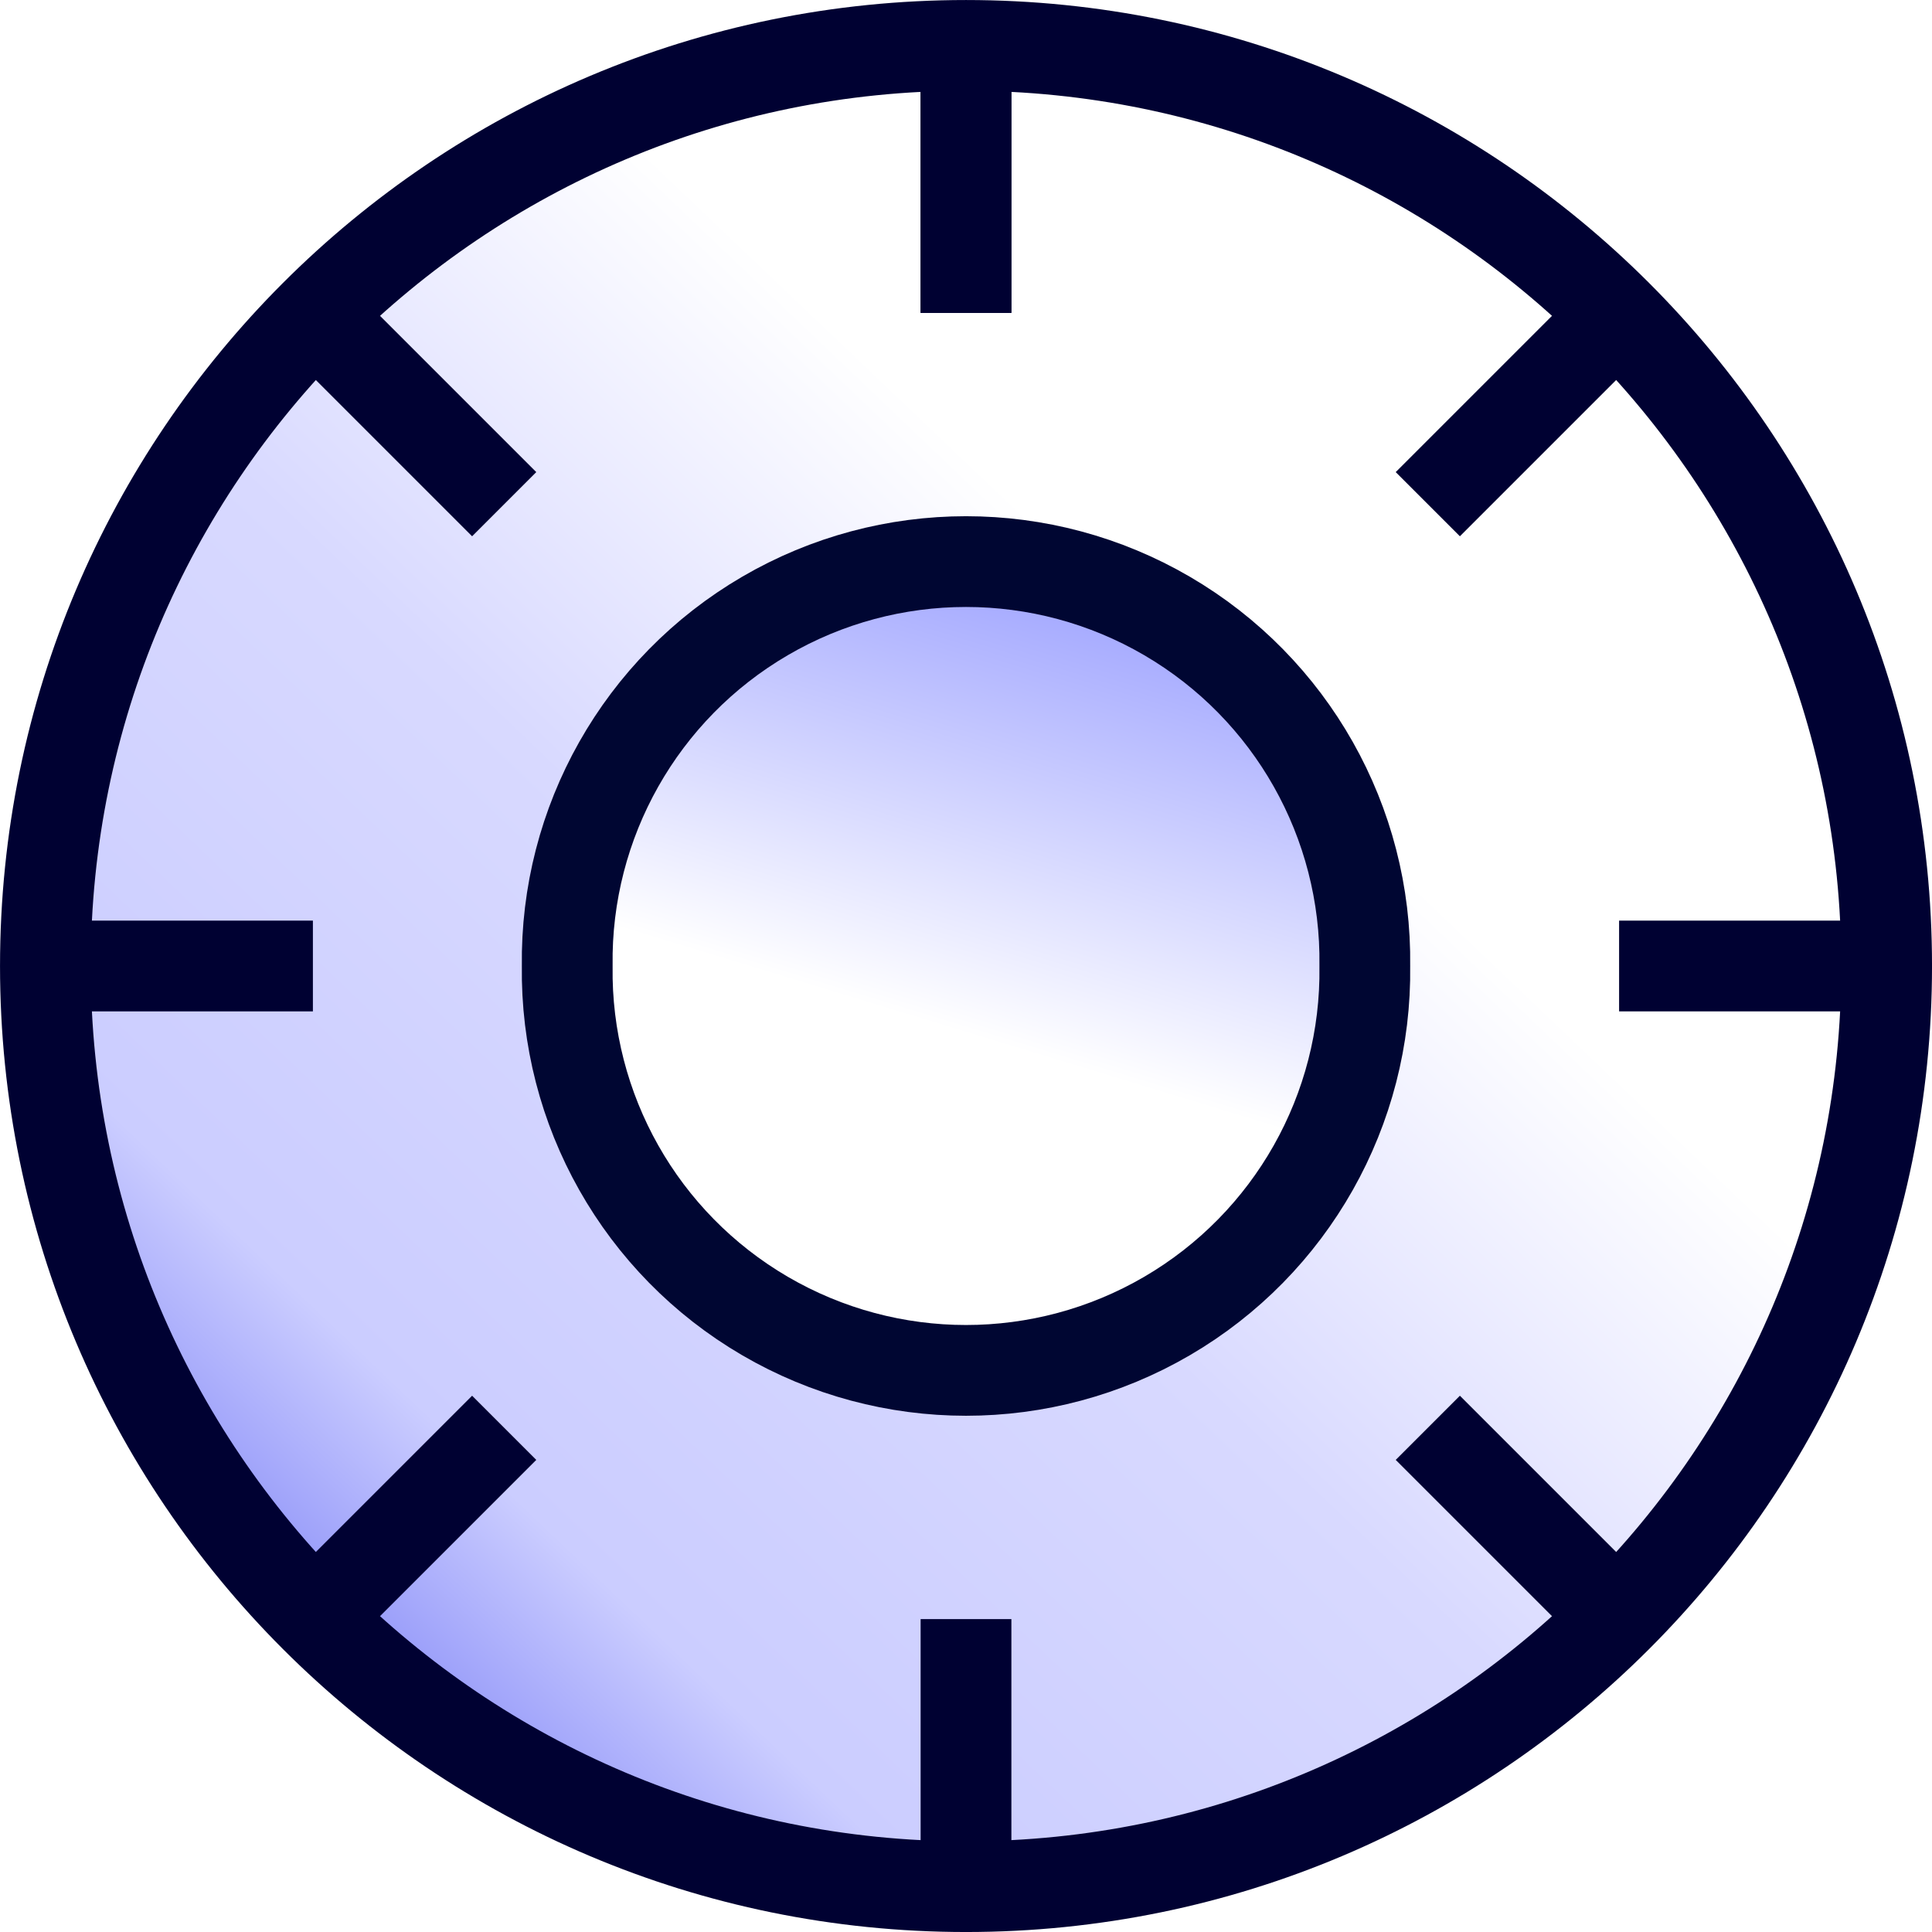
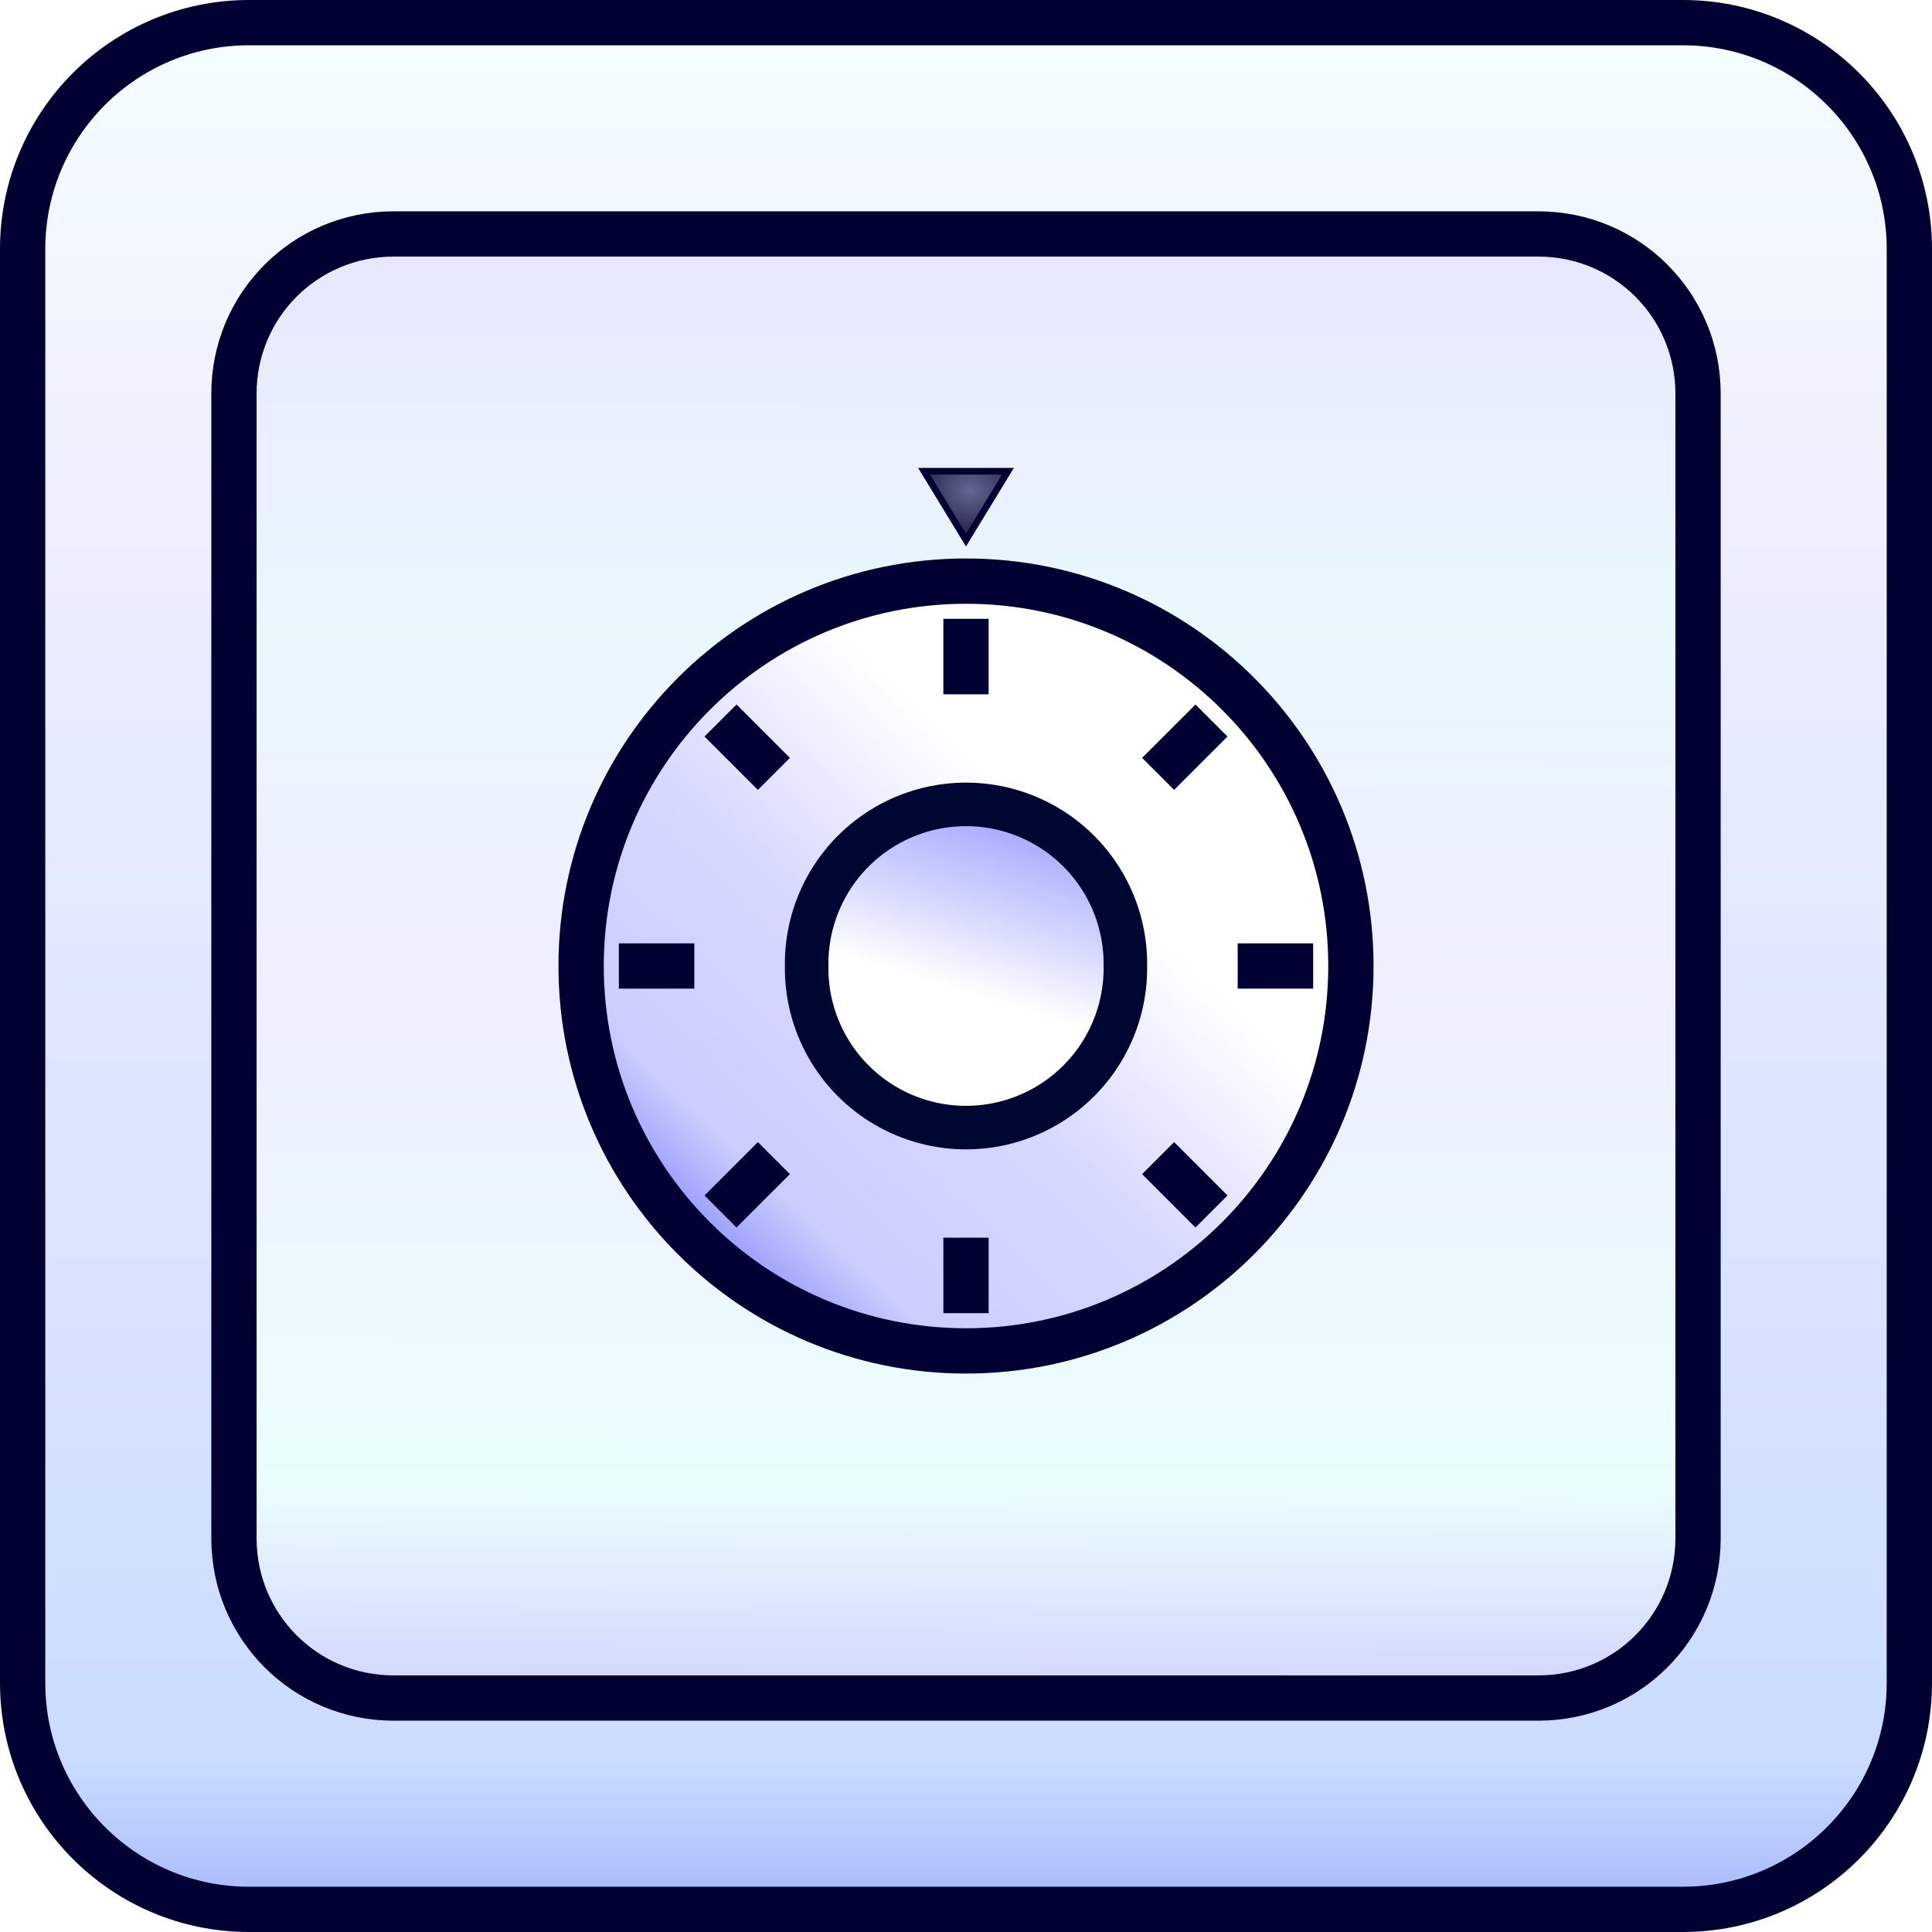
- <svg xmlns="http://www.w3.org/2000/svg" xmlns:ns1="http://www.openswatchbook.org/uri/2009/osb" xmlns:xlink="http://www.w3.org/1999/xlink" width="512" height="512" id="svg2991" version="1.1">
+ <svg xmlns="http://www.w3.org/2000/svg" xmlns:ns1="http://www.openswatchbook.org/uri/2009/osb" xmlns:xlink="http://www.w3.org/1999/xlink" width="128" height="128" id="svg2991" version="1.1">
  <defs id="defs2993">
    <linearGradient id="linearGradient5675">
      <stop style="stop-color:#0019a1;stop-opacity:1;" offset="0" id="stop5677" />
      <stop id="stop5683" offset="0.04" style="stop-color:#9fa4ff;stop-opacity:1;" />
      <stop style="stop-color:#ffffff;stop-opacity:1;" offset="1" id="stop5679" />
    </linearGradient>
    <linearGradient id="linearGradient5655">
      <stop id="stop5673" offset="0" style="stop-color:#6167f3;stop-opacity:1;" />
      <stop id="stop5663" offset="0.277" style="stop-color:#cbcdff;stop-opacity:1;" />
      <stop style="stop-color:#d8d9ff;stop-opacity:1;" offset="0.65" id="stop5665" />
      <stop style="stop-color:#ffffff;stop-opacity:1;" offset="1" id="stop5659" />
    </linearGradient>
    <linearGradient id="linearGradient5384">
      <stop style="stop-color:#656794;stop-opacity:1;" offset="0" id="stop5386" />
      <stop id="stop5392" offset="1" style="stop-color:#292b51;stop-opacity:1;" />
    </linearGradient>
    <linearGradient id="linearGradient5338">
      <stop style="stop-color:#e7e8fe;stop-opacity:1;" offset="0" id="stop5340" />
      <stop id="stop5653" offset="0.265" style="stop-color:#eaf8fe;stop-opacity:1;" />
      <stop id="stop5350" offset="0.504" style="stop-color:#eeeeff;stop-opacity:1;" />
      <stop id="stop5346" offset="0.859" style="stop-color:#eafefd;stop-opacity:1;" />
      <stop style="stop-color:#d3d6ff;stop-opacity:1;" offset="1" id="stop5342" />
    </linearGradient>
    <linearGradient id="linearGradient5312">
      <stop style="stop-color:#a7b7fb;stop-opacity:1;" offset="0" id="stop5314" />
      <stop id="stop5352" offset="0.081" style="stop-color:#cbdcff;stop-opacity:1;" />
      <stop id="stop5320" offset="0.752" style="stop-color:#eeeffe;stop-opacity:1;" />
      <stop style="stop-color:#f5feff;stop-opacity:1;" offset="1" id="stop5316" />
    </linearGradient>
    <linearGradient id="linearGradient5302" ns1:paint="solid">
      <stop style="stop-color:#000000;stop-opacity:1;" offset="0" id="stop5304" />
    </linearGradient>
    <filter color-interpolation-filters="sRGB" height="1" width="1" y="0" x="0" id="gradient">
      <feImage id="feImage5560" result="z" xlink:href="#symbolz" />
      <feComponentTransfer id="feComponentTransfer5562" result="invz" in="z">
        <feFuncR id="feFuncR5564" exponent="-1" amplitude="0.01" type="gamma" />
      </feComponentTransfer>
      <feImage id="feImage5566" result="x" xlink:href="#symbolx" />
      <feComposite id="feComposite5568" k4="0.5" k2="-35.211" k1="70.423" operator="arithmetic" result="pf" in2="x" in="invz" k3="0" />
      <feComposite id="feComposite5570" k4="0.5" k2="-0.568" k1="1.136" operator="arithmetic" result="zpf" in2="pf" in="z" k3="0" />
      <feComposite id="feComposite5572" k4="0.625" k3="-1.25" k2="1" operator="arithmetic" result="r" in2="zpf" in="x" k1="0" />
      <feComposite id="feComposite5574" k4="0.5" k2="-35.211" k1="70.423" operator="arithmetic" result="c" in2="r" in="invz" k3="0" />
      <feComposite id="feComposite5576" k4="-0.5" k3="1" k2="1" operator="arithmetic" result="pf" in2="c" in="pf" k1="0" />
      <feComposite id="feComposite5578" k4="0.5" k2="-0.71" k1="1.42" operator="arithmetic" result="zpf" in2="pf" in="z" k3="0" />
      <feComposite id="feComposite5580" k4="0.5" k3="-1" k2="1" operator="arithmetic" result="r" in2="zpf" in="x" k1="0" />
      <feComposite id="feComposite5582" k4="0.5" k2="-35.211" k1="70.423" operator="arithmetic" result="c" in2="r" in="invz" k3="0" />
      <feComposite id="feComposite5584" k4="-0.5" k3="1" k2="1" operator="arithmetic" result="pf" in2="c" in="pf" k1="0" />
      <feColorMatrix id="feColorMatrix5586" values="0.98 0 0 0 0.01  0 0 0 0 1  0 0 0 0 0  0 0 0 1 0" type="matrix" result="f" in="pf" />
      <feImage id="feImage5588" result="xoffset" xlink:href="#symbolxoffset" />
      <feComposite id="feComposite5590" k3="0.5" k2="0.5" operator="arithmetic" result="fp" in2="xoffset" in="f" k1="0" k4="0" />
      <feImage id="feImage5592" result="stops" xlink:href="#symbolstops" />
      <feDisplacementMap id="feDisplacementMap5594" yChannelSelector="G" xChannelSelector="R" scale="300" in2="fp" in="stops" />
    </filter>
    <g id="symbolxoffset">
      <linearGradient id="gradientxoffset">
        <stop id="stop5553" stop-color="#F00" offset="0" />
        <stop id="stop5555" stop-color="#000" offset="1" />
      </linearGradient>
      <rect id="rect5557" height="150" width="150" x="0" y="0" style="fill:url(#gradientxoffset)" />
    </g>
    <g id="symbolstops">
      <linearGradient x2="0.99" x1="0.01" id="gradientstops">
        <stop id="stop5541" stop-color="#f00" offset="0" />
        <stop id="stop5543" stop-color="#0f0" offset="0.33" />
        <stop id="stop5545" stop-color="#00f" offset="0.67" />
        <stop id="stop5547" stop-opacity="0" stop-color="#000" offset="1" />
      </linearGradient>
      <rect id="rect5549" height="150" width="150" x="0" y="0" style="fill:url(#gradientstops)" />
    </g>
    <g id="symbolx">
      <linearGradient id="gradientx">
        <stop id="stop5533" stop-color="#000" offset="0" />
        <stop id="stop5535" stop-color="#F00" offset="1" />
      </linearGradient>
      <rect id="rect5537" height="150" width="150" x="0" y="0" style="fill:url(#gradientx)" />
    </g>
    <g id="symbolz">
      <radialGradient r="0.71" id="gradientz">
        <stop id="stop5523" stop-color="rgb(1%,0%,0%)" offset="0" />
        <stop id="stop5525" stop-color="rgb(1%,0%,0%)" offset="0.01" />
        <stop id="stop5527" stop-color="#f00" offset="1" />
      </radialGradient>
      <rect id="rect5529" height="150" width="150" x="0" y="0" style="fill:url(#gradientz)" />
    </g>
-     <radialGradient xlink:href="#linearGradient5384" id="radialGradient3827" gradientUnits="userSpaceOnUse" gradientTransform="matrix(4.383529,0,0,3.860211,135.9139,85.21759)" cx="27.611" cy="11.71" fx="27.611" fy="11.71" r="2.525" />
+     <radialGradient xlink:href="#linearGradient5384" id="radialGradient3827" gradientUnits="userSpaceOnUse" gradientTransform="matrix(1.235513,0,0,1.03034,30.15332,404.4212)" cx="27.611" cy="11.71" fx="27.611" fy="11.71" r="2.525" />
    <linearGradient xlink:href="#linearGradient5675" id="linearGradient3829" gradientUnits="userSpaceOnUse" x1="31.317" y1="25.657" x2="29.491" y2="31.648" />
    <linearGradient xlink:href="#linearGradient5655" id="linearGradient3831" gradientUnits="userSpaceOnUse" x1="24.67" y1="42.603" x2="37.268" y2="29.376" />
-     <linearGradient xlink:href="#linearGradient5338" id="linearGradient3833" gradientUnits="userSpaceOnUse" gradientTransform="matrix(7.454716,0,0,7.454716,17.44906,17.44909)" x1="32.214" y1="7.085" x2="32.14" y2="57.151" />
-     <linearGradient xlink:href="#linearGradient5312" id="linearGradient3835" gradientUnits="userSpaceOnUse" gradientTransform="matrix(7.967653,0,0,7.967653,1.035109,1.035144)" spreadMethod="pad" x1="32.118" y1="63.646" x2="32.118" y2="0.472" />
+     <linearGradient xlink:href="#linearGradient5338" id="linearGradient3833" gradientUnits="userSpaceOnUse" gradientTransform="matrix(1.8993,0,0,1.8993,3.222398,387.2224)" x1="32.214" y1="7.085" x2="32.14" y2="57.151" />
+     <linearGradient xlink:href="#linearGradient5312" id="linearGradient3835" gradientUnits="userSpaceOnUse" gradientTransform="matrix(1.983647,0,0,1.983647,0.5233013,384.5236)" spreadMethod="pad" x1="32.118" y1="63.646" x2="32.118" y2="0.472" />
  </defs>
-   <g id="layer1">
-     <path style="fill:url(#linearGradient3831);fill-opacity:1;stroke:#000132;stroke-width:1.123;stroke-miterlimit:4;stroke-opacity:1;stroke-dasharray:none" id="path3836" d="m 45.934,33.122 a 11.395,11.395 0 1 1 -22.79,0 11.395,11.395 0 1 1 22.79,0 z" transform="matrix(21.41088,0,0,21.41088,-483.505,-453.1664)" />
-     <path style="fill:url(#linearGradient3829);fill-opacity:1;stroke:#000632;stroke-width:1.169;stroke-miterlimit:4;stroke-opacity:1;stroke-dasharray:none" id="path3838" d="m 34.598,30.76 a 5.137,5.137 0 1 1 -10.273,0 5.137,5.137 0 1 1 10.273,0 z" transform="matrix(20.57485,0,0,20.57485,-350.1608,-376.8853)" />
-     <rect style="fill:#000132;fill-opacity:1;fill-rule:nonzero;stroke:none" id="rect3855" width="24.053" height="81.587" x="243.973" y="1.335" />
-     <use x="0" y="0" xlink:href="#rect3855" id="use3077" transform="translate(-3.9067557e-6,8.4643682e-6)" width="512" height="512" />
-     <use x="0" y="0" xlink:href="#rect3855" transform="matrix(0.7071068,0.7071068,-0.7071068,0.7071068,256,-106.0387)" id="use3079" width="512" height="512" />
-     <use x="0" y="0" xlink:href="#rect3855" transform="matrix(0,1,-1,0,512,1.2716239e-6)" id="use3081" width="512" height="512" />
-     <use x="0" y="0" xlink:href="#rect3855" transform="matrix(-0.7071068,0.7071068,-0.7071068,-0.7071068,618.0387,256)" id="use3083" width="512" height="512" />
-     <use x="0" y="0" xlink:href="#rect3855" transform="matrix(-1,0,0,-1,512,512)" id="use3085" width="512" height="512" />
-     <use x="0" y="0" xlink:href="#rect3855" transform="matrix(-0.7071068,-0.7071068,0.7071068,-0.7071068,256,618.0387)" id="use3087" width="512" height="512" />
-     <use x="0" y="0" xlink:href="#rect3855" transform="matrix(0,-1,1,0,-1.2716239e-6,512)" id="use3089" width="512" height="512" />
-     <use x="0" y="0" xlink:href="#rect3855" transform="matrix(0.7071068,-0.7071068,0.7071068,0.7071068,-106.0387,256)" id="use3091" width="512" height="512" />
+   <g id="layer1" transform="translate(-4.2915344e-6,-384)">
+     <rect style="fill:url(#linearGradient3835);fill-opacity:1;fill-rule:nonzero;stroke:#000132;stroke-width:3;stroke-linecap:butt;stroke-linejoin:miter;stroke-miterlimit:4;stroke-opacity:1;stroke-dasharray:none" id="rect3003" width="125" height="125" x="1.5" y="385.5" ry="15" rx="15" />
+     <path id="rect3789" style="fill:url(#linearGradient3833);fill-opacity:1;stroke:#000132;stroke-width:3;stroke-miterlimit:4;stroke-opacity:1;stroke-dasharray:none" d="m 26.082,399.5 75.836,0 c 5.862,0 10.582,4.719 10.582,10.582 l 0,75.836 c 0,5.862 -4.719,10.582 -10.582,10.582 l -75.836,0 c -5.862,0 -10.582,-4.72 -10.582,-10.582 l 0,-75.836 c 0,-5.862 4.719,-10.582 10.582,-10.582 z" />
+     <path style="fill:url(#linearGradient3831);fill-opacity:1;stroke:#000132;stroke-width:1.341;stroke-miterlimit:4;stroke-opacity:1;stroke-dasharray:none" id="path3836" d="m 45.934,33.122 a 11.395,11.395 0 1 1 -22.79,0 11.395,11.395 0 1 1 22.79,0 z" transform="matrix(2.237854,0,0,2.237833,-13.2927,373.8793)" />
+     <path style="fill:url(#linearGradient3829);fill-opacity:1;stroke:#000632;stroke-width:1.403;stroke-miterlimit:4;stroke-opacity:1;stroke-dasharray:none" id="path3838" d="m 34.598,30.76 a 5.137,5.137 0 1 1 -10.273,0 5.137,5.137 0 1 1 10.273,0 z" transform="matrix(2.055511,0,0,2.055511,3.442073,384.7722)" />
+     <path id="path3856" style="fill:url(#radialGradient3827);fill-opacity:1;stroke:#000132;stroke-width:0.441;stroke-miterlimit:4;stroke-opacity:1;stroke-dasharray:none" d="M 64,419.78 62.61,417.5 l -1.39,-2.28 2.78,0 2.78,0 -1.39,2.28 z" />
+     <rect style="fill:#000132;fill-opacity:1;fill-rule:nonzero;stroke:none" id="rect3855" width="3" height="5" x="62.5" y="425" />
+     <use x="0" y="0" xlink:href="#rect3855" transform="matrix(0.7071068,0.7071068,-0.7071068,0.7071068,335.529,85.96133)" id="use3079" width="512" height="512" />
+     <use x="0" y="0" xlink:href="#rect3855" transform="matrix(0,1,-1,0,512,384)" id="use3081" width="512" height="512" />
+     <use x="0" y="0" xlink:href="#rect3855" transform="matrix(-0.7071068,0.7071068,-0.7071068,-0.7071068,426.0387,719.529)" id="use3083" width="512" height="512" />
+     <use x="0" y="0" xlink:href="#rect3855" transform="matrix(-1,0,0,-1,128,896)" id="use3085" width="512" height="512" />
+     <use x="0" y="0" xlink:href="#rect3855" transform="matrix(-0.7071068,-0.7071068,0.7071068,-0.7071068,-207.529,810.0387)" id="use3087" width="512" height="512" />
+     <use x="0" y="0" xlink:href="#rect3855" transform="matrix(0,-1,1,0,-384,512)" id="use3089" width="512" height="512" />
+     <use x="0" y="0" xlink:href="#rect3855" transform="matrix(0.7071068,-0.7071068,0.7071068,0.7071068,-298.0387,176.471)" id="use3091" width="512" height="512" />
  </g>
</svg>
